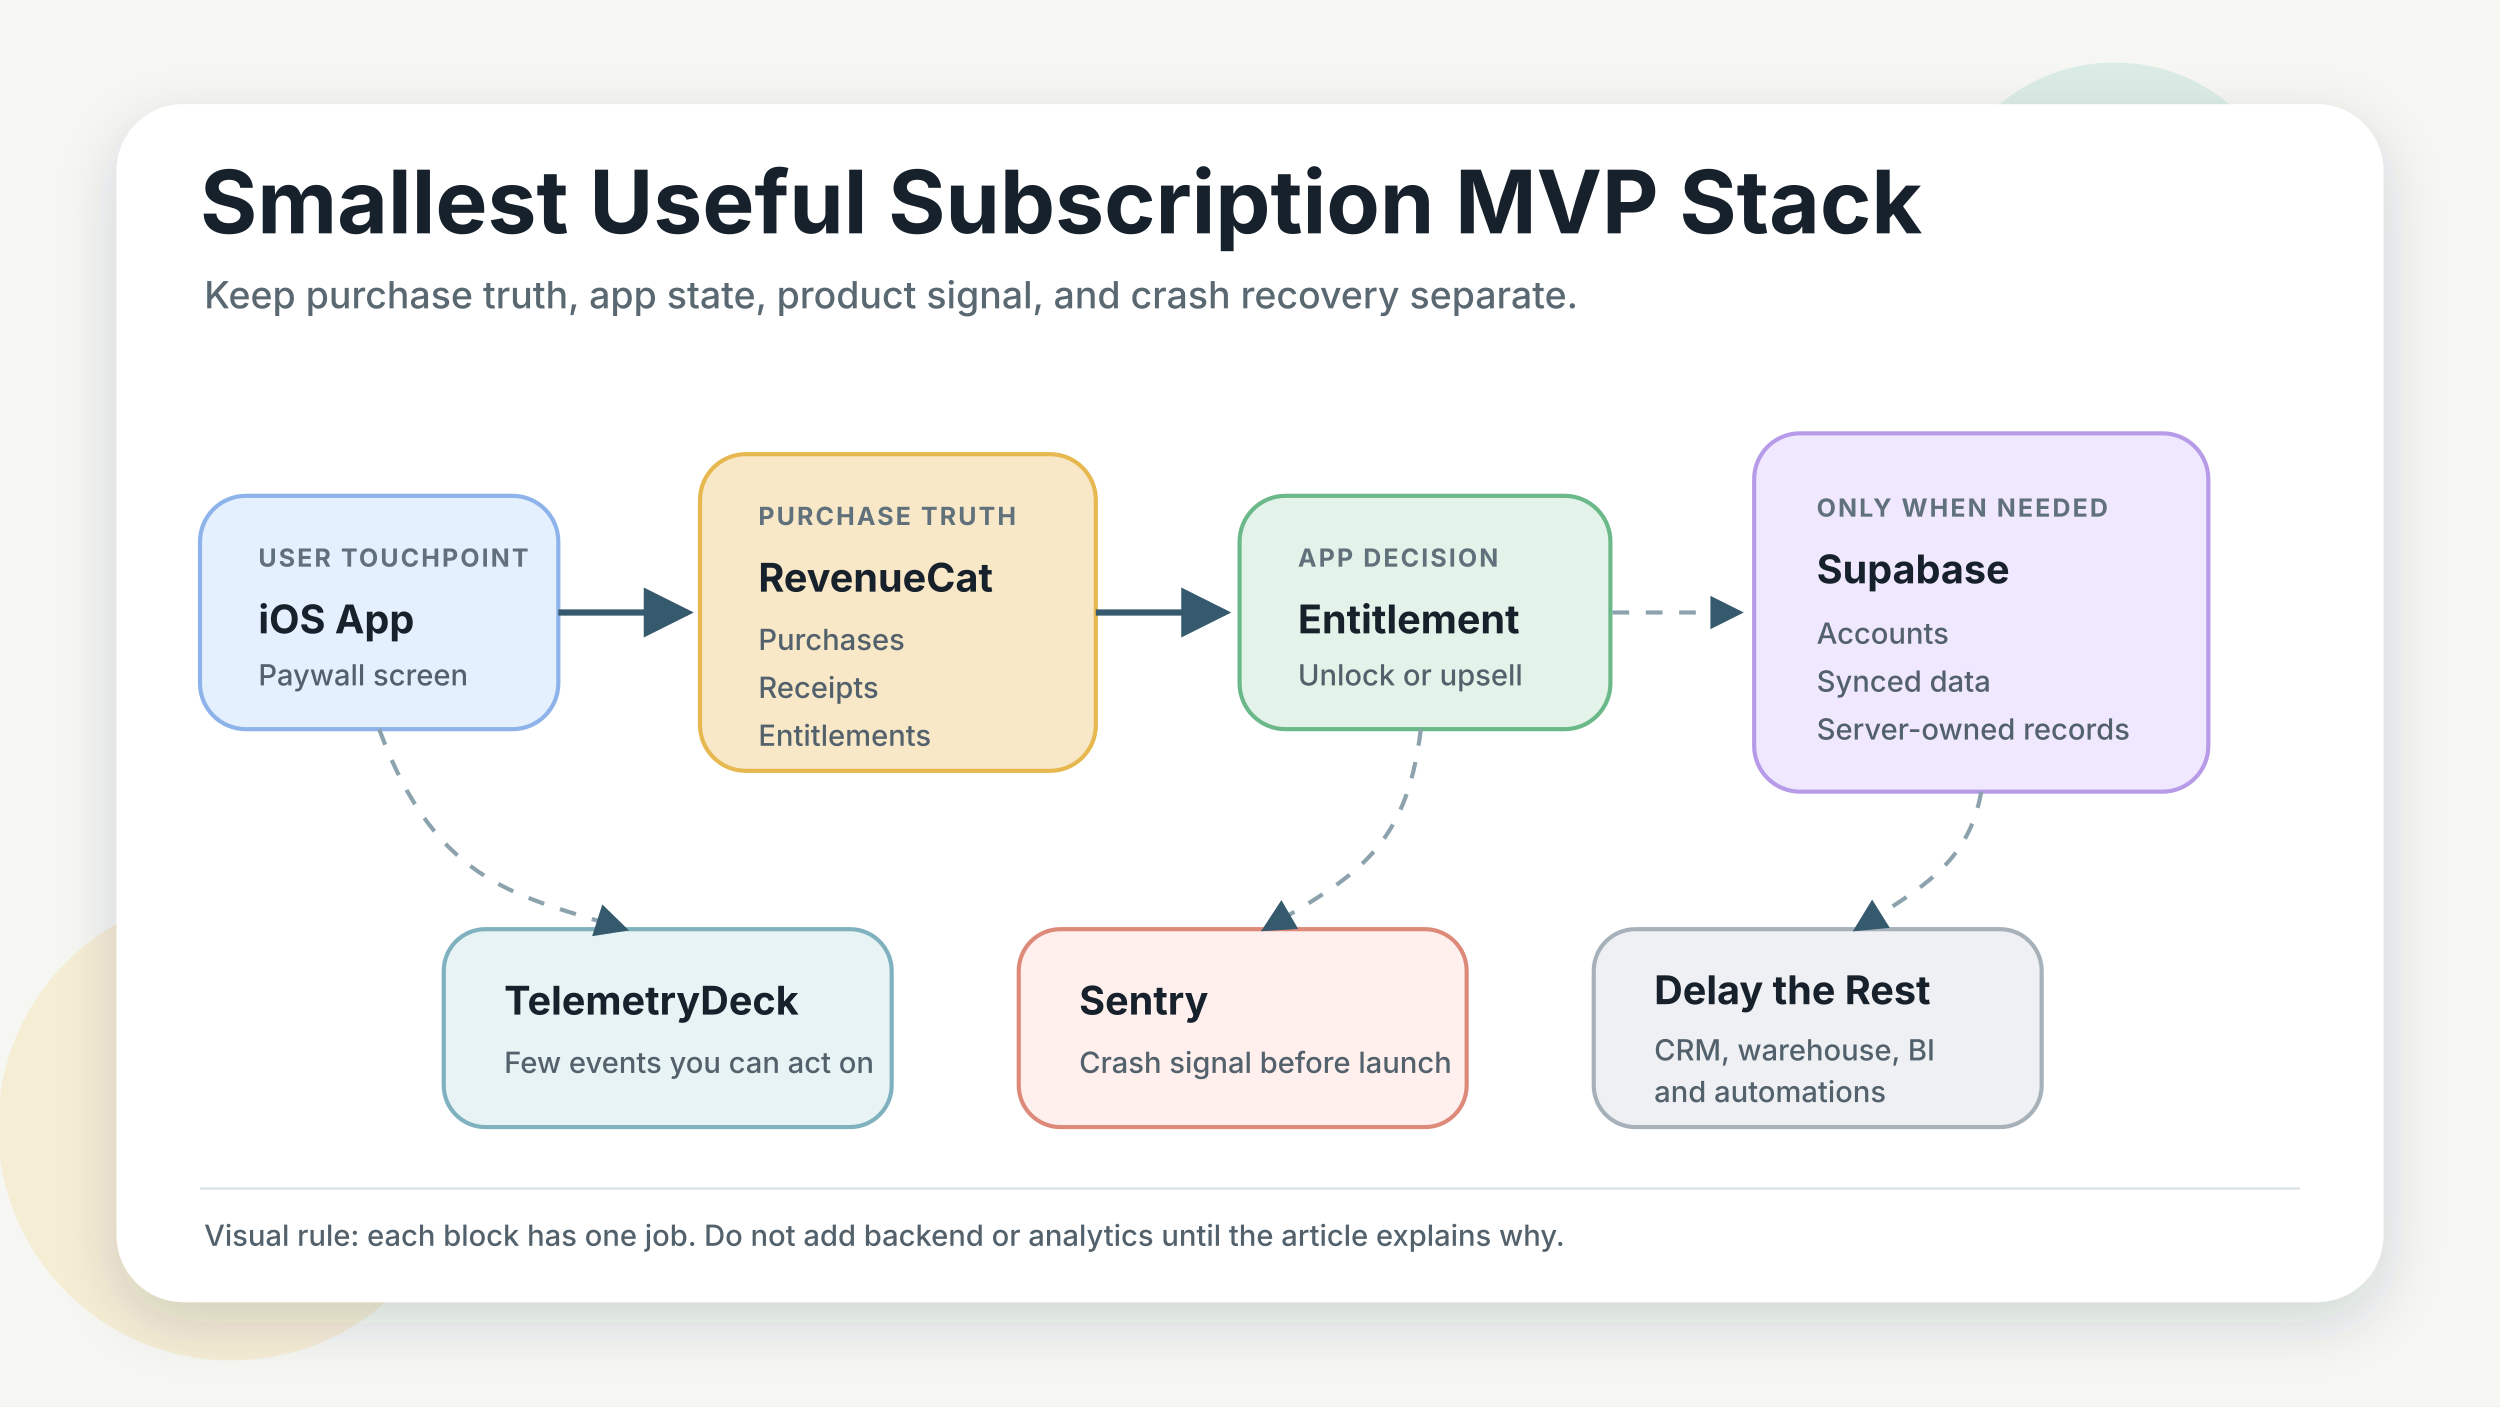
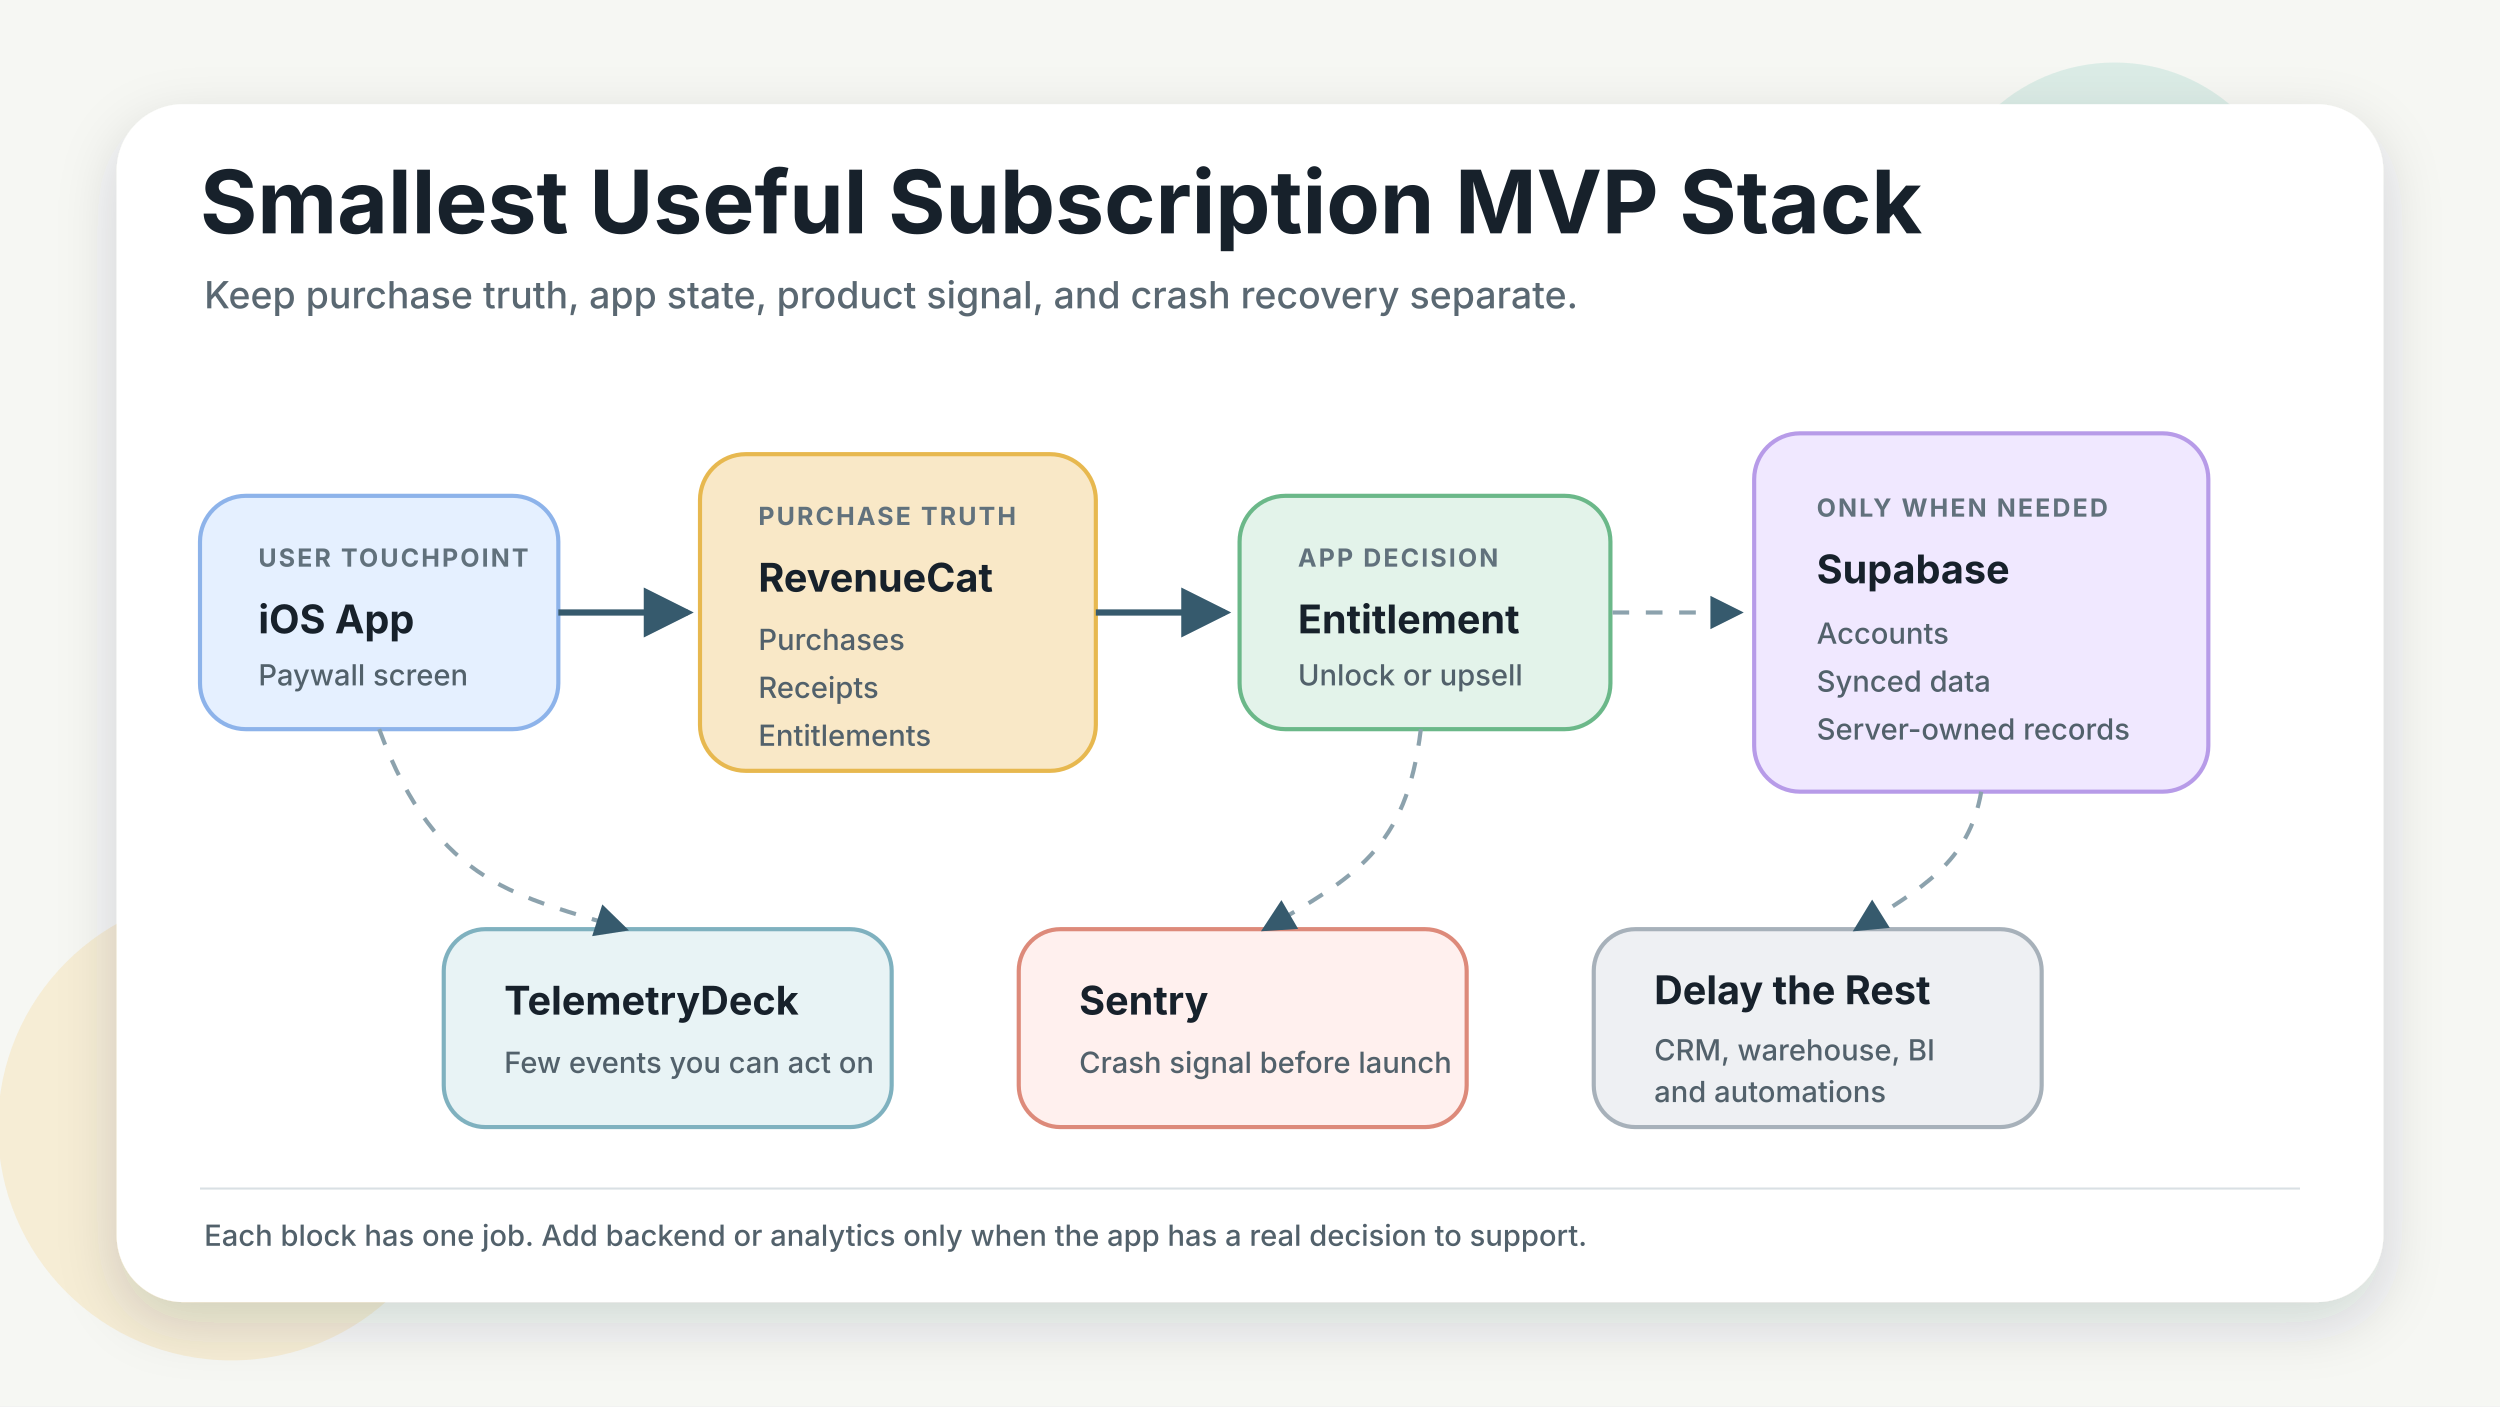
<svg xmlns="http://www.w3.org/2000/svg" width="1200" height="675" viewBox="0 0 1200 675" role="img" aria-labelledby="title desc">
  <defs>
    <filter id="softShadow" x="-20%" y="-20%" width="140%" height="140%">
      <feDropShadow dx="0" dy="10" stdDeviation="14" flood-color="#14213d" flood-opacity="0.16" />
    </filter>
    <marker id="arrow" markerWidth="12" markerHeight="12" refX="9" refY="6" orient="auto" markerUnits="strokeWidth">
      <path d="M2,2 L10,6 L2,10 Z" fill="#365a6d" />
    </marker>
    <style>
      .bg { fill: #f6f7f3; }
      .headline { font: 700 42px Inter, ui-sans-serif, system-ui, -apple-system, BlinkMacSystemFont, "Segoe UI", sans-serif; fill: #17212b; }
      .subhead { font: 500 18px Inter, ui-sans-serif, system-ui, -apple-system, BlinkMacSystemFont, "Segoe UI", sans-serif; fill: #5a6872; }
      .label { font: 700 19px Inter, ui-sans-serif, system-ui, -apple-system, BlinkMacSystemFont, "Segoe UI", sans-serif; fill: #17212b; }
      .small { font: 500 14px Inter, ui-sans-serif, system-ui, -apple-system, BlinkMacSystemFont, "Segoe UI", sans-serif; fill: #52616b; }
      .tiny { font: 700 12px Inter, ui-sans-serif, system-ui, -apple-system, BlinkMacSystemFont, "Segoe UI", sans-serif; fill: #61717c; letter-spacing: 1px; }
      .line { stroke: #365a6d; stroke-width: 3; fill: none; marker-end: url(#arrow); }
      .softLine { stroke: #8ca2ad; stroke-width: 2; stroke-dasharray: 8 8; fill: none; marker-end: url(#arrow); }
    </style>
  </defs>
  <rect class="bg" width="1200" height="675" />
  <circle cx="1015" cy="116" r="86" fill="#cde7df" opacity="0.65" />
  <circle cx="111" cy="541" r="112" fill="#f4c76b" opacity="0.22" />
  <rect x="56" y="50" width="1088" height="575" rx="32" fill="#ffffff" filter="url(#softShadow)" />
  <text x="96" y="112" class="headline">Smallest Useful Subscription MVP Stack</text>
  <text x="98" y="148" class="subhead">Keep purchase truth, app state, product signal, and crash recovery separate.</text>
  <rect x="96" y="238" width="172" height="112" rx="22" fill="#e5f0ff" stroke="#8db3ea" stroke-width="2" />
  <text x="124" y="272" class="tiny">USER TOUCHPOINT</text>
  <text x="124" y="304" class="label">iOS App</text>
  <text x="124" y="329" class="small">Paywall screen</text>
  <rect x="336" y="218" width="190" height="152" rx="22" fill="#f9e8c7" stroke="#e7b84f" stroke-width="2" />
  <text x="364" y="252" class="tiny">PURCHASE TRUTH</text>
  <text x="364" y="284" class="label">RevenueCat</text>
  <text x="364" y="312" class="small">Purchases</text>
  <text x="364" y="335" class="small">Receipts</text>
  <text x="364" y="358" class="small">Entitlements</text>
  <rect x="595" y="238" width="178" height="112" rx="22" fill="#e3f3ea" stroke="#6bb889" stroke-width="2" />
  <text x="623" y="272" class="tiny">APP DECISION</text>
  <text x="623" y="304" class="label">Entitlement</text>
  <text x="623" y="329" class="small">Unlock or upsell</text>
  <rect x="842" y="208" width="218" height="172" rx="22" fill="#f0e8ff" stroke="#b79be8" stroke-width="2" />
  <text x="872" y="248" class="tiny">ONLY WHEN NEEDED</text>
  <text x="872" y="280" class="label">Supabase</text>
  <text x="872" y="309" class="small">Accounts</text>
  <text x="872" y="332" class="small">Synced data</text>
  <text x="872" y="355" class="small">Server-owned records</text>
  <path d="M268 294 H330" class="line" />
  <path d="M526 294 H588" class="line" />
  <path d="M774 294 H835" class="softLine" />
  <rect x="213" y="446" width="215" height="95" rx="20" fill="#e8f3f5" stroke="#7fb1bf" stroke-width="2" />
  <text x="242" y="487" class="label">TelemetryDeck</text>
  <text x="242" y="515" class="small">Few events you can act on</text>
  <rect x="489" y="446" width="215" height="95" rx="20" fill="#fff0ee" stroke="#dd8a7a" stroke-width="2" />
  <text x="518" y="487" class="label">Sentry</text>
  <text x="518" y="515" class="small">Crash signal before launch</text>
  <rect x="765" y="446" width="215" height="95" rx="20" fill="#eef0f3" stroke="#a7b1ba" stroke-width="2" />
  <text x="794" y="482" class="label">Delay the Rest</text>
  <text x="794" y="509" class="small">CRM, warehouse, BI</text>
  <text x="794" y="529" class="small">and automations</text>
  <path d="M182 350 C210 426,250 430,300 446" class="softLine" />
  <path d="M682 350 C675 408,650 421,607 446" class="softLine" />
  <path d="M951 380 C945 414,923 426,891 446" class="softLine" />
  <rect x="96" y="570" width="1008" height="1" fill="#d9e0e4" />
-   <text x="98" y="598" class="small">Visual rule: each block has one job. Do not add backend or analytics until the article explains why.</text>
+   <text x="98" y="598" class="small">Each block has one job. Add backend or analytics only when the app has a real decision to support.</text>
</svg>
